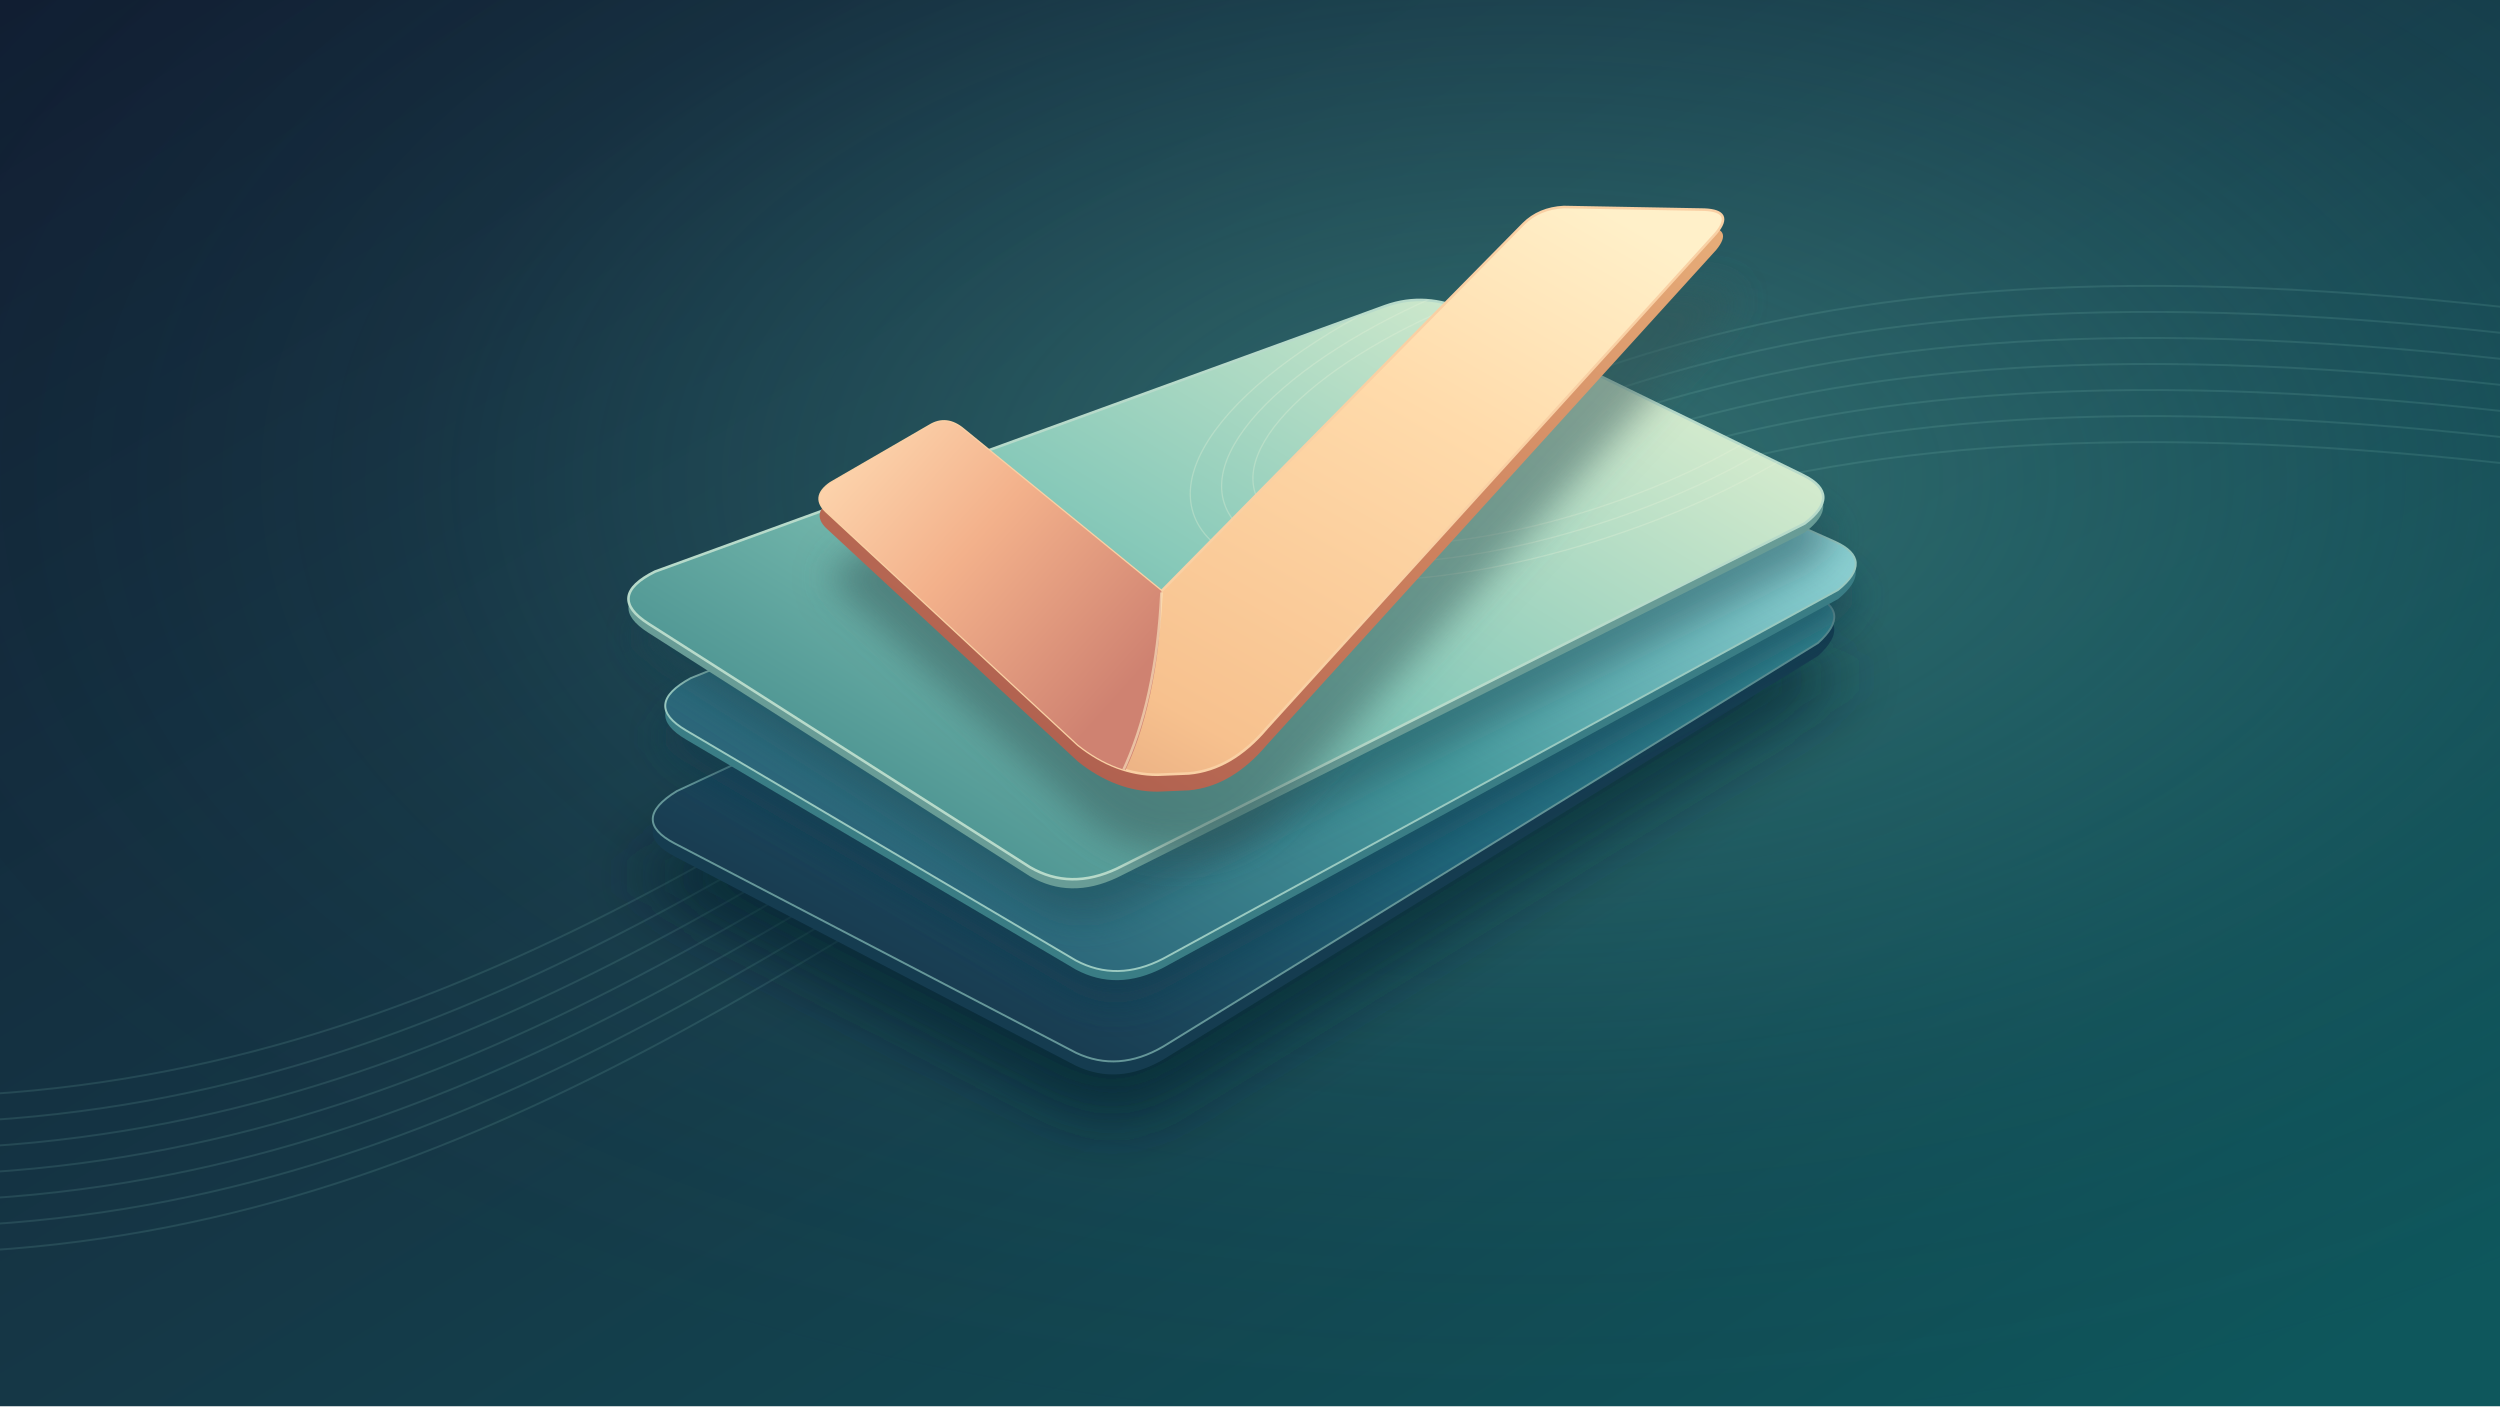
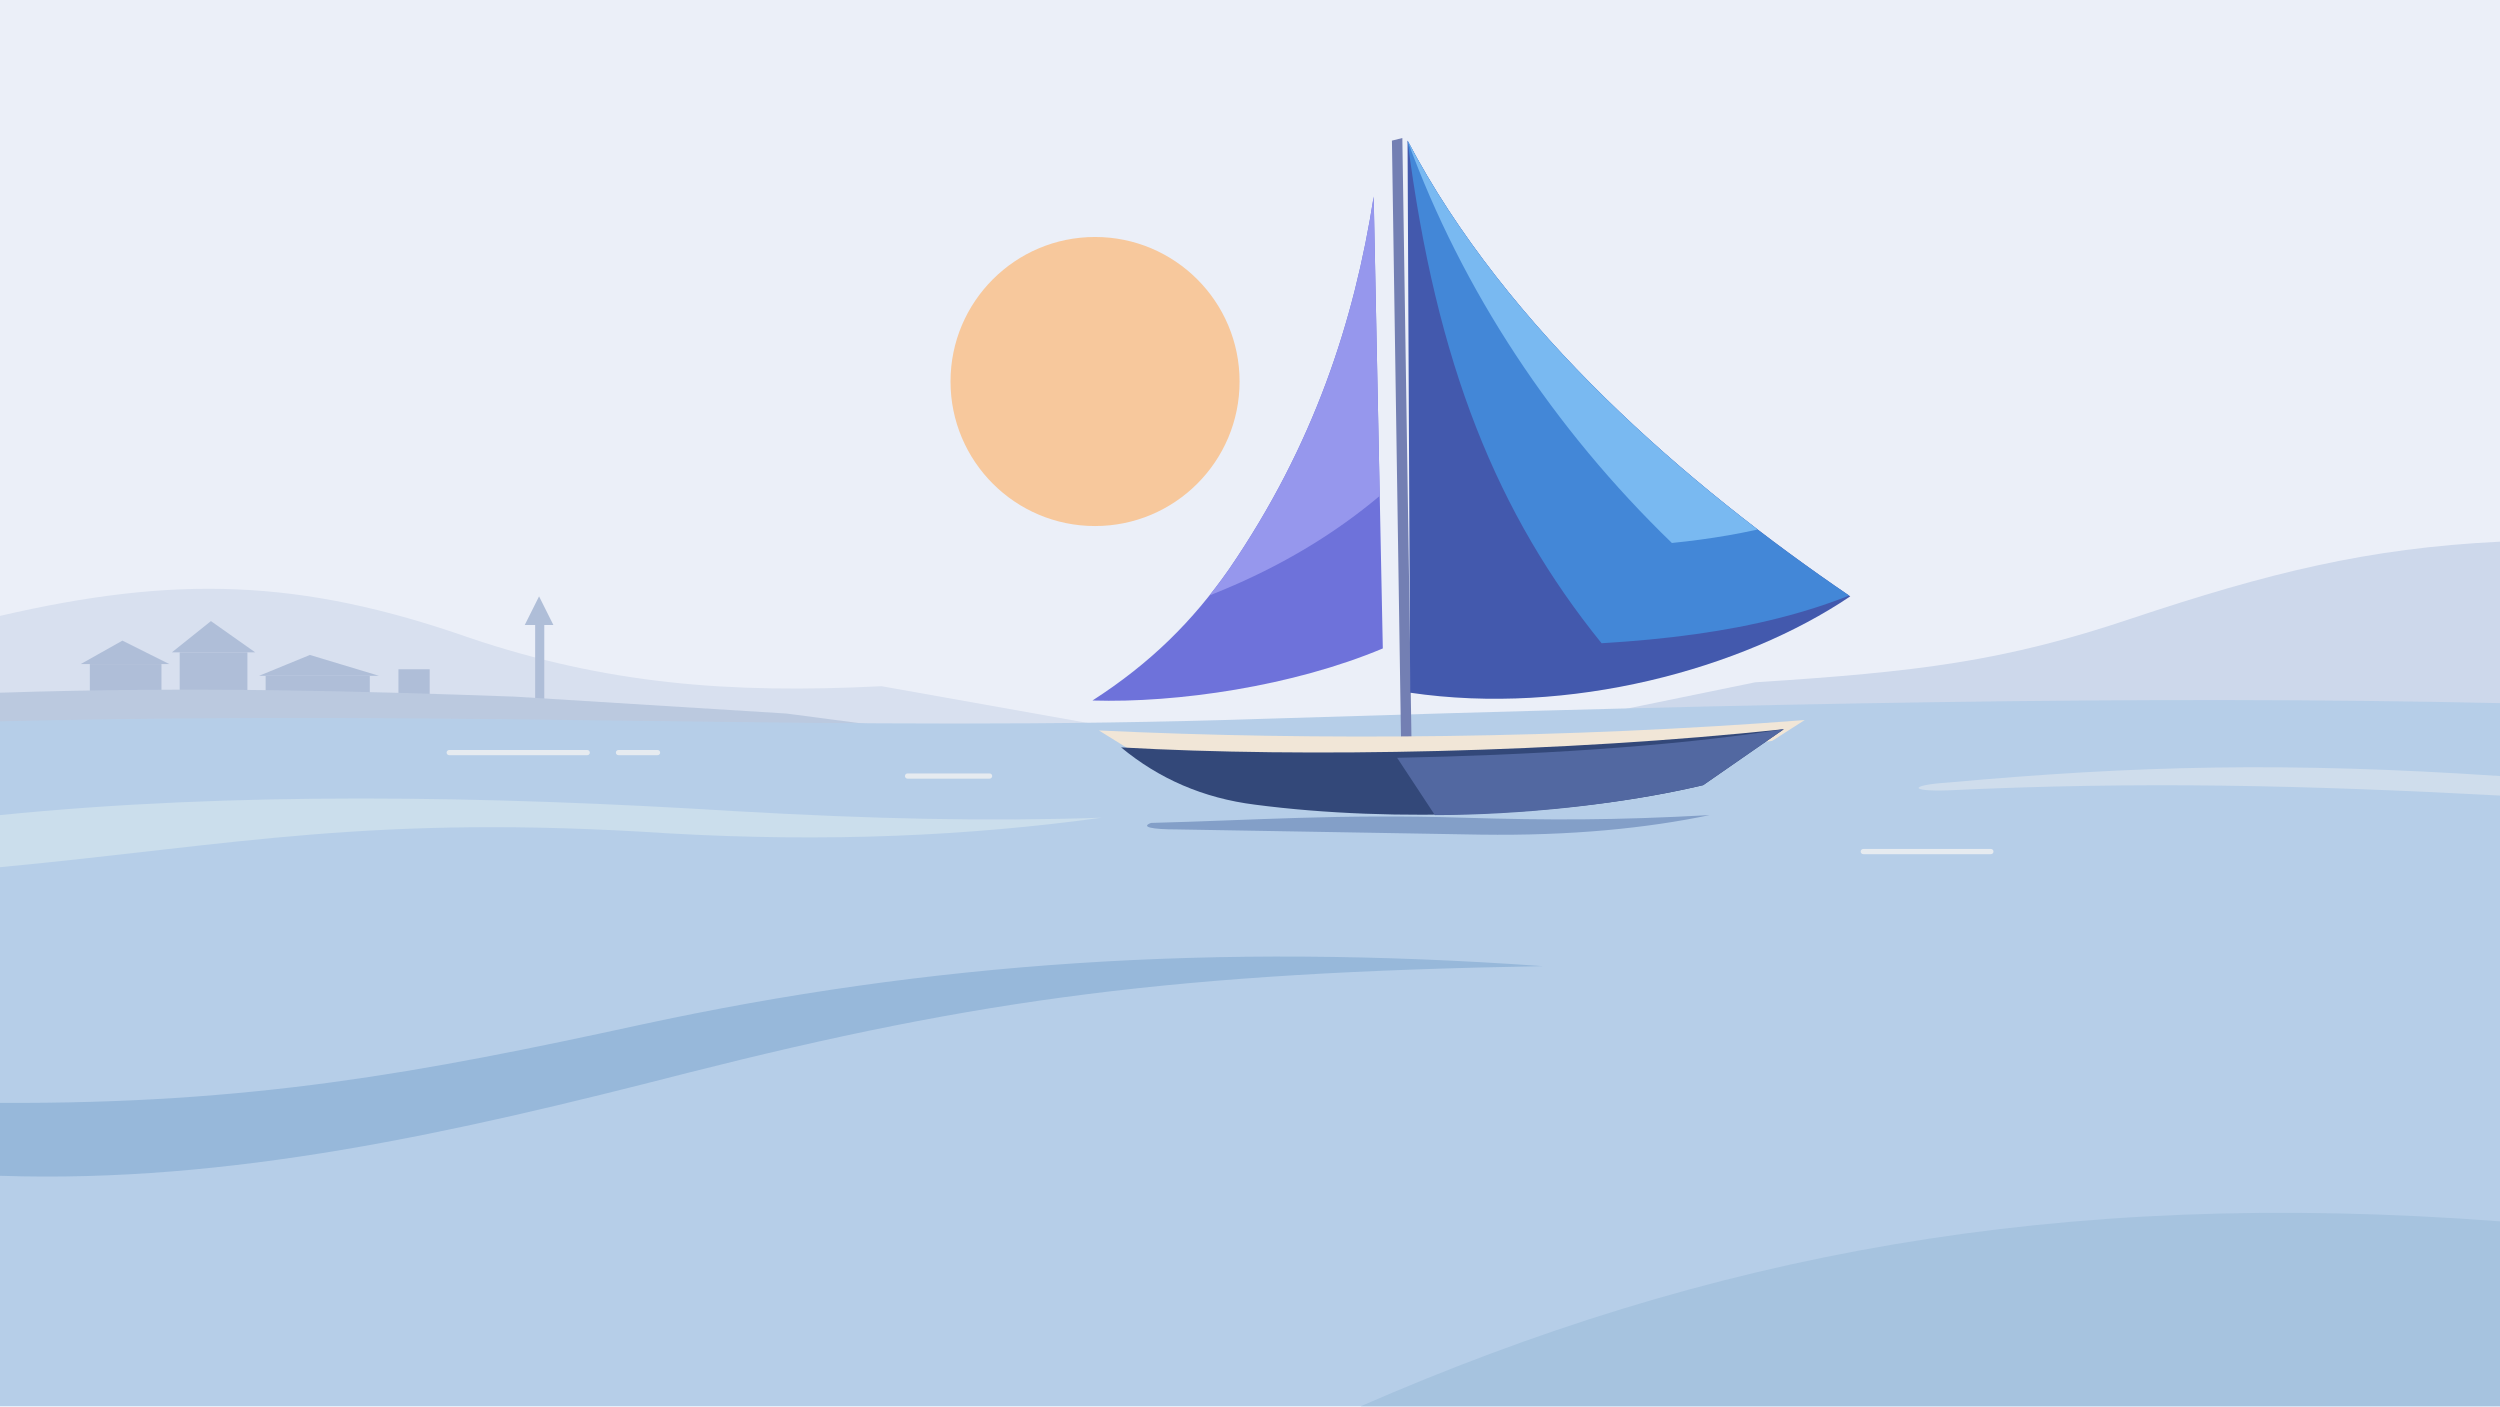
- <svg xmlns="http://www.w3.org/2000/svg" xmlns:xlink="http://www.w3.org/1999/xlink" width="1920" height="1080" viewBox="0 0 1920 1080">
+ <svg xmlns="http://www.w3.org/2000/svg" width="1920" height="1080" viewBox="0 0 1920 1080">
  <defs>
-     <linearGradient id="sky" x2="1" y2=".9" gradientUnits="objectBoundingBox">
-       <stop stop-color="#111e32" />
-       <stop offset=".5" stop-color="#153746" />
-       <stop offset="1" stop-color="#0e575c" />
-     </linearGradient>
-     <radialGradient id="light" cx=".61" cy=".34" r=".7">
-       <stop stop-color="#61c4ae" stop-opacity=".4" />
-       <stop offset=".63" stop-color="#4fbbb0" stop-opacity=".07" />
-       <stop offset="1" stop-color="#164651" stop-opacity="0" />
-     </radialGradient>
-     <linearGradient id="leafBottom" x1=".1" y1=".75" x2=".9" y2=".15">
-       <stop stop-color="#18384d" />
-       <stop offset=".48" stop-color="#206579" />
-       <stop offset="1" stop-color="#388a93" />
-     </linearGradient>
-     <linearGradient id="leafMiddle" x1=".05" y1=".7" x2=".85" y2=".15">
-       <stop stop-color="#286075" />
-       <stop offset=".53" stop-color="#479a9d" />
-       <stop offset="1" stop-color="#8aced0" />
-     </linearGradient>
-     <linearGradient id="leafTop" x1=".02" y1=".8" x2=".87" y2=".12">
-       <stop stop-color="#408889" />
-       <stop offset=".51" stop-color="#87c9b9" />
-       <stop offset="1" stop-color="#d7ecce" />
-     </linearGradient>
-     <linearGradient id="checkEdge" x1="0" y1="1" x2="1" y2="0">
-       <stop stop-color="#a45349" />
-       <stop offset=".55" stop-color="#cd815e" />
-       <stop offset="1" stop-color="#e7ad79" />
-     </linearGradient>
-     <linearGradient id="longFold" x1=".08" y1=".97" x2=".91" y2=".04">
-       <stop stop-color="#dfa17a" />
-       <stop offset=".22" stop-color="#f7c18e" />
-       <stop offset=".69" stop-color="#ffdbab" />
-       <stop offset="1" stop-color="#fff0c9" />
-     </linearGradient>
-     <linearGradient id="shortFold" x1=".1" y1=".14" x2=".87" y2=".82">
-       <stop stop-color="#ffddb5" />
-       <stop offset=".48" stop-color="#f3b18b" />
-       <stop offset="1" stop-color="#cf8271" />
-     </linearGradient>
-     <filter id="shade" x="-.4" y="-.65" width="1.9" height="2.5">
-       <feGaussianBlur stdDeviation="26" />
-     </filter>
-     <filter id="lift" x="-.3" y="-.5" width="1.7" height="2.3">
-       <feGaussianBlur stdDeviation="14" />
-     </filter>
-     <path id="leaf" d="M494 468 Q461 447 499 428 L1060 224 Q1091 213 1123 228 L1381 354 Q1411 369 1382 391 L854 656 Q818 673 787 655 Z" />
-     <path id="mark" d="M632 383 Q618 371 634 360 L710 316 Q723 308 736 319 L888 443 L1166 161 Q1178 149 1197 148 L1305 150 Q1328 151 1314 168 L969 548 Q942 580 909 583 L885 584 Q853 584 824 561 Z" />
-     <clipPath id="fold">
-       <use xlink:href="#mark" />
+     <path id="jib" d="M1055 151c-15 96-46 191-111 286-28 40-60 72-105 101 65 2 154-11 223-40z" />
+     <path id="sail" d="M1081 108c76 145 215 265 340 350-83 56-216 92-338 74z" />
+     <clipPath id="jib-cloth">
+       <use href="#jib" />
    </clipPath>
-     <clipPath id="page">
-       <use xlink:href="#leaf" />
+     <clipPath id="sailcloth">
+       <use href="#sail" />
    </clipPath>
-     <path id="orbit" d="M-280 826 C164 898 451 724 758 532 C1140 294 1352 158 2014 247" />
  </defs>
-   <rect width="1920" height="1080" fill="url(#sky)" />
-   <rect width="1920" height="1080" fill="url(#light)" />
-   <g fill="none" stroke="#83c7bc" opacity=".15" stroke-width="1.5">
-     <use xlink:href="#orbit" />
-     <use xlink:href="#orbit" transform="translate(0 20)" />
-     <use xlink:href="#orbit" transform="translate(0 40)" />
-     <use xlink:href="#orbit" transform="translate(0 60)" />
-     <use xlink:href="#orbit" transform="translate(0 80)" />
-     <use xlink:href="#orbit" transform="translate(0 100)" />
-     <use xlink:href="#orbit" transform="translate(0 120)" />
+   <rect width="1920" height="1080" fill="#EBEFF8" />
+   <circle cx="841" cy="293" r="111" fill="#F7C89C" />
+   <path fill="#D8E0EF" d="M0 473c134-31 230-29 361 17 104 35 198 43 316 37l230 41H0z" />
+   <path fill="#CDD8EB" d="M1920 416c-102 5-178 24-283 59-98 33-164 41-289 49l-229 47h801z" />
+   <g fill="#AFBED8">
+     <path d="M69 510h55v32H69zM138 501h52v41h-52zM204 519h80v24h-80zM306 514h24v29h-24z" />
+     <path d="M62 510l32-18 36 18zm70-9l30-24 34 24zm67 18l39-16 53 16z" />
+     <path d="M411 480h7v63h-7zm-8 0 11-22 11 22z" />
  </g>
-   <g transform="translate(4 11)">
-     <use xlink:href="#leaf" transform="translate(16 173) rotate(-5 952 450)" fill="#061c2b" opacity=".64" filter="url(#shade)" />
-     <use xlink:href="#leaf" transform="translate(17 139) rotate(-5 952 450)" fill="#153c50" />
-     <use xlink:href="#leaf" transform="translate(17 129) rotate(-5 952 450)" fill="url(#leafBottom)" stroke="#659799" stroke-width="1.5" />
-     <use xlink:href="#leaf" transform="translate(27 90) rotate(-2 952 450)" fill="#0b394c" opacity=".52" filter="url(#lift)" />
-     <use xlink:href="#leaf" transform="translate(28 73) rotate(-2 952 450)" fill="#3a7d85" />
-     <use xlink:href="#leaf" transform="translate(28 66) rotate(-2 952 450)" fill="url(#leafMiddle)" stroke="#9acac1" stroke-width="1.5" />
-     <use xlink:href="#leaf" transform="translate(7 29)" fill="#124451" opacity=".47" filter="url(#lift)" />
-     <use xlink:href="#leaf" transform="translate(0 7)" fill="#689c96" />
-     <use xlink:href="#leaf" fill="url(#leafTop)" stroke="#b7daca" stroke-width="2" />
-     <g clip-path="url(#page)" fill="none" stroke="#e6f2d8" opacity=".32">
-       <ellipse cx="1193" cy="292" rx="245" ry="92" transform="rotate(-18 1193 292)" />
-       <ellipse cx="1193" cy="292" rx="270" ry="104" transform="rotate(-18 1193 292)" />
-       <ellipse cx="1193" cy="292" rx="295" ry="116" transform="rotate(-18 1193 292)" />
-     </g>
-     <use xlink:href="#mark" transform="translate(10 60)" fill="#325456" opacity=".5" filter="url(#lift)" />
-     <use xlink:href="#mark" transform="translate(0 13)" fill="url(#checkEdge)" />
-     <use xlink:href="#mark" fill="url(#longFold)" stroke="#f9d0a4" stroke-width="2" />
-     <g clip-path="url(#fold)">
-       <path d="M583 315 L747 284 L888 443 C888 497 875 553 858 585 L591 444Z" fill="url(#shortFold)" />
-       <path d="M888 444 Q884 527 858 582" fill="none" stroke="#fff0c8" stroke-opacity=".57" stroke-width="2" />
-     </g>
+   <path fill="#BBC9DF" d="M0 532c153-5 282-1 395 3l209 13 129 17H0z" />
+   <path fill="#B6CEE8" d="M0 554c373-9 643 9 972-2 383-12 674-18 948-12v540H0z" />
+   <path fill="#737FB3" d="M1069 108l8-2 7 461-8 2z" />
+   <use href="#jib" fill="#6E72DA" />
+   <path clip-path="url(#jib-cloth)" fill="#9697ED" d="M1055 144 818 490c103-22 182-58 245-112z" />
+   <use href="#sail" fill="#4359AD" />
+   <g clip-path="url(#sailcloth)">
+     <path fill="#4387D7" d="M1081 108c22 172 69 287 149 386 101-6 181-24 249-66l-45-306z" />
+     <path fill="#79B9F1" d="M1081 108c42 115 112 221 203 309 60-6 110-19 163-43l-25-250z" />
+   </g>
+   <path fill="#F1E6D7" d="M844 561c168 8 362 6 542-8l-25 16c-153 19-328 24-480 15z" />
+   <path fill="#334879" d="M861 574c141 8 340 4 509-14l-62 43c-101 24-237 29-344 15-40-5-74-20-103-44z" />
+   <path fill="#5268A1" d="M1073 582c99-2 207-8 297-22l-62 43c-64 15-141 23-206 23z" />
+   <path fill="#839FC8" d="M884 632c78-2 145-7 240-4 66 2 116 2 189-2-48 10-106 16-176 15l-233-4c-20 0-28-2-20-5z" />
+   <path fill="#CBDEEC" d="M0 626c179-18 372-15 565-3 106 6 193 8 281 5-102 14-210 19-333 12C285 625 180 649 0 666z" />
+   <path fill="#CFDDEC" d="M1496 601c144-13 259-16 424-5v15c-150-8-277-11-424-4-30 1-30-4 0-6z" />
+   <path fill="#97B8DA" d="M0 847c193 1 322-23 492-60 222-48 440-63 693-45-282 5-432 25-657 82C349 870 177 909 0 903z" />
+   <path fill="#A6C3DF" d="M1045 1080c266-116 533-168 875-142v142z" />
+   <g fill="#E6EBF0">
+     <rect x="343" y="576" width="110" height="4" rx="2" />
+     <rect x="473" y="576" width="34" height="4" rx="2" />
+     <rect x="695" y="594" width="67" height="4" rx="2" />
+     <rect x="1429" y="652" width="102" height="4" rx="2" />
  </g>
</svg>
